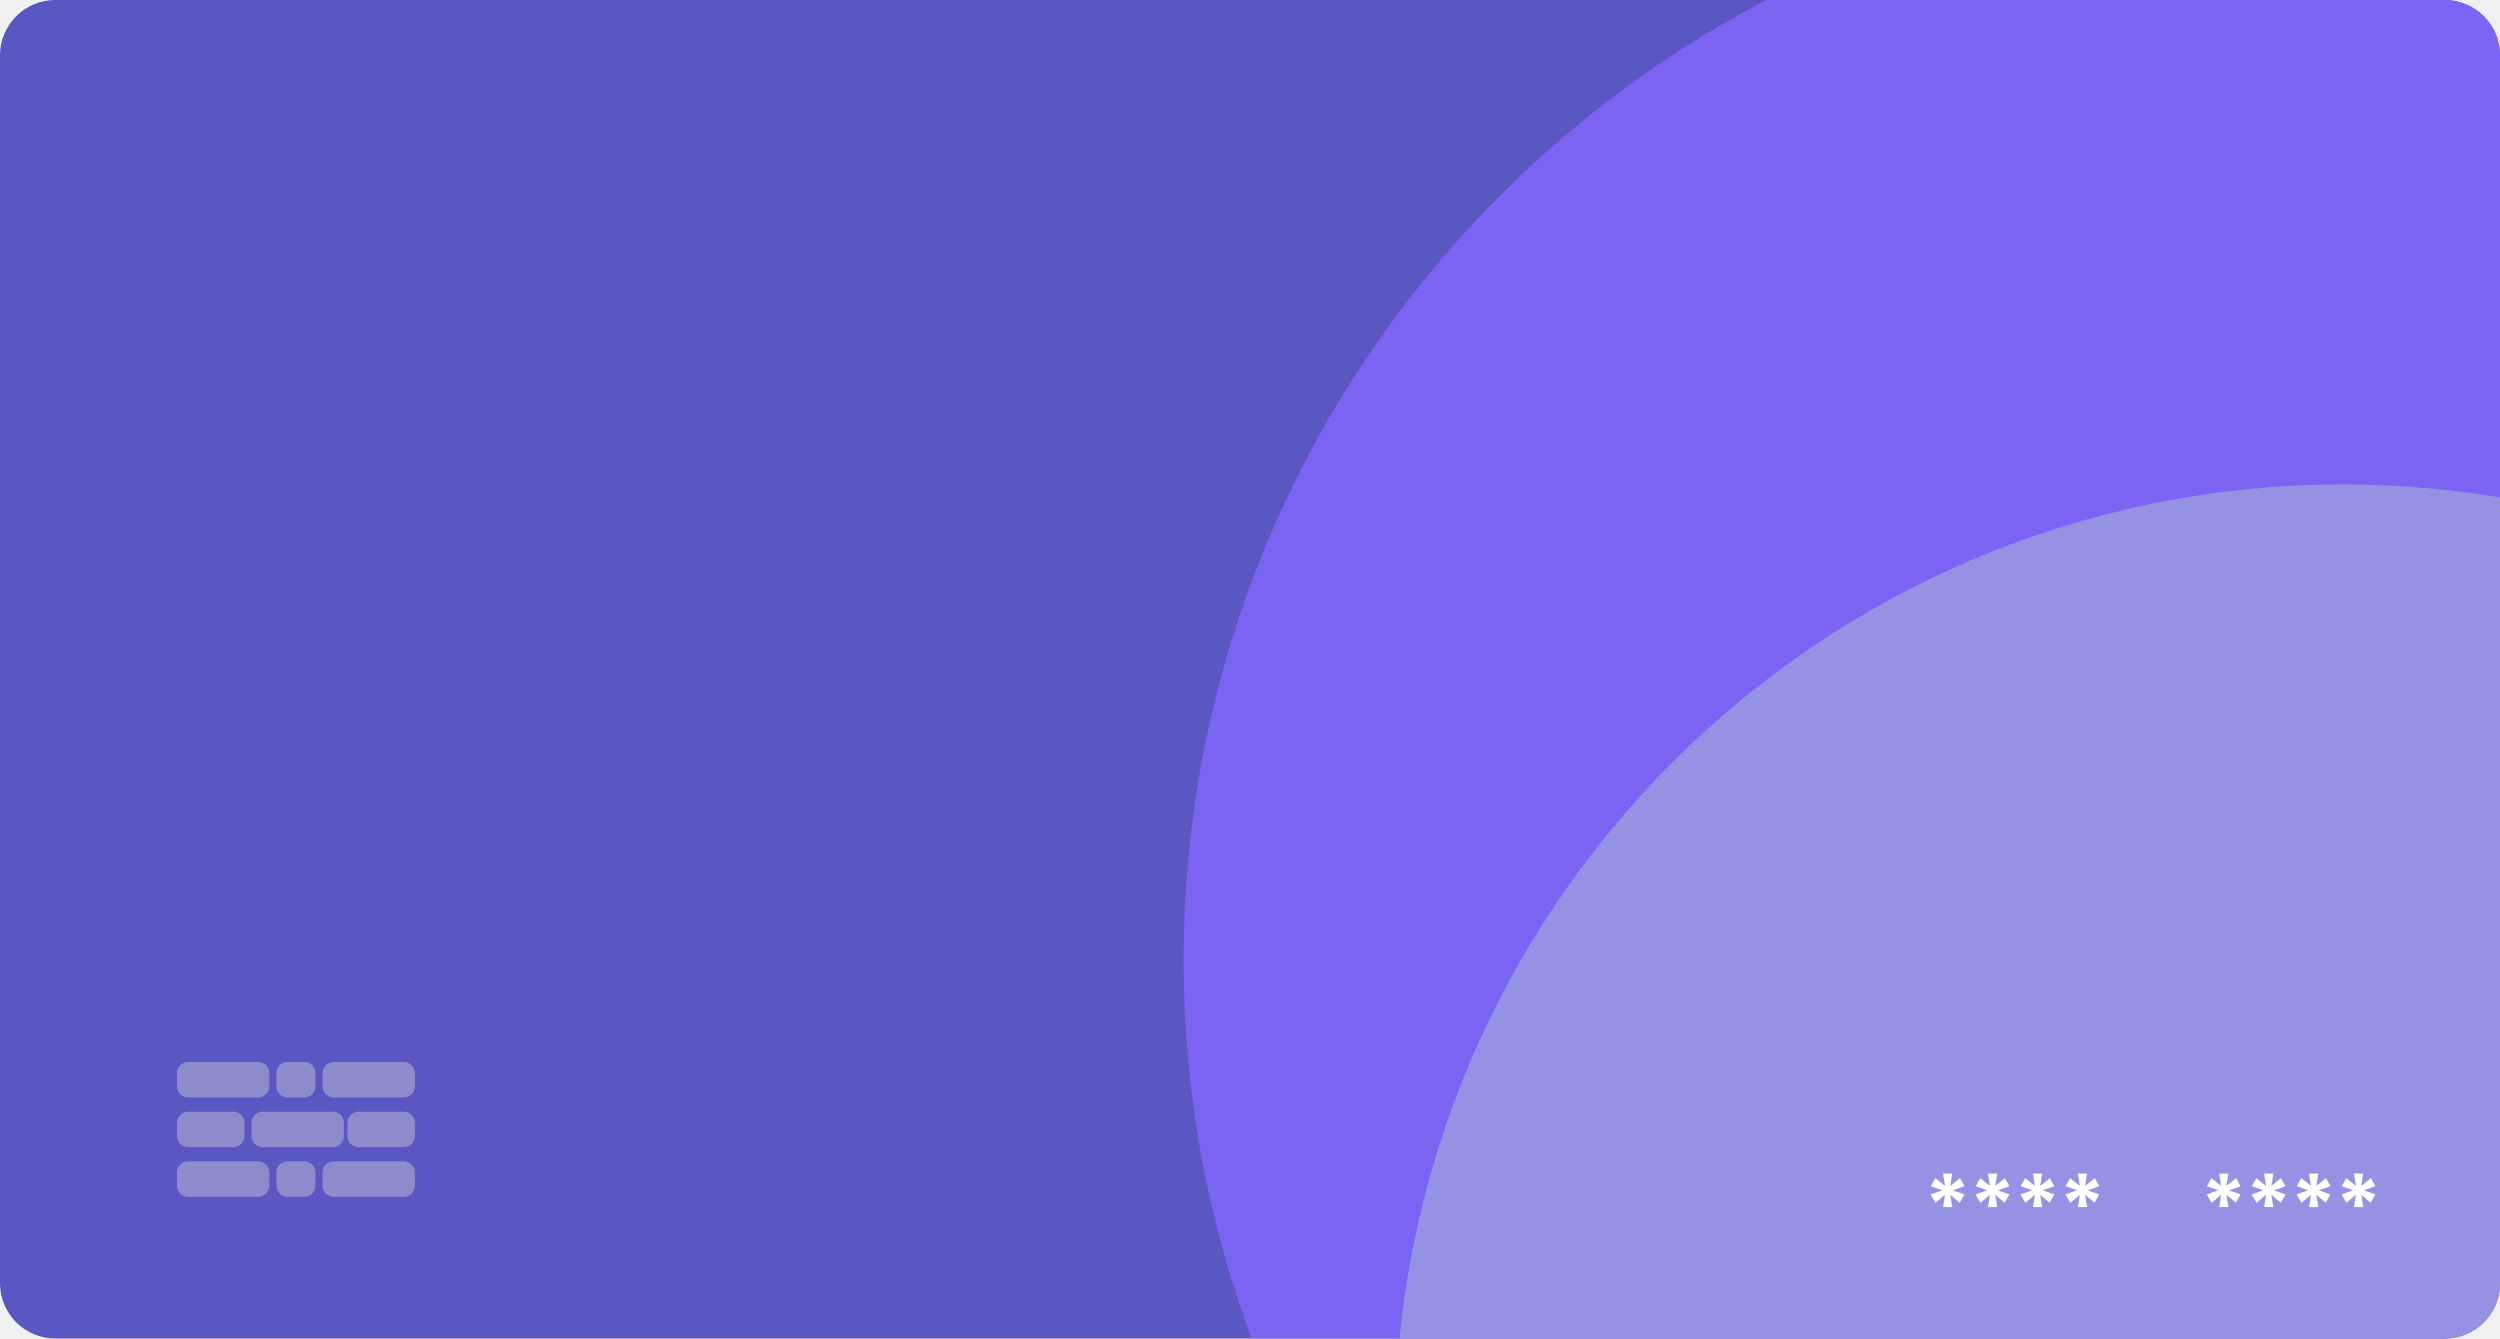
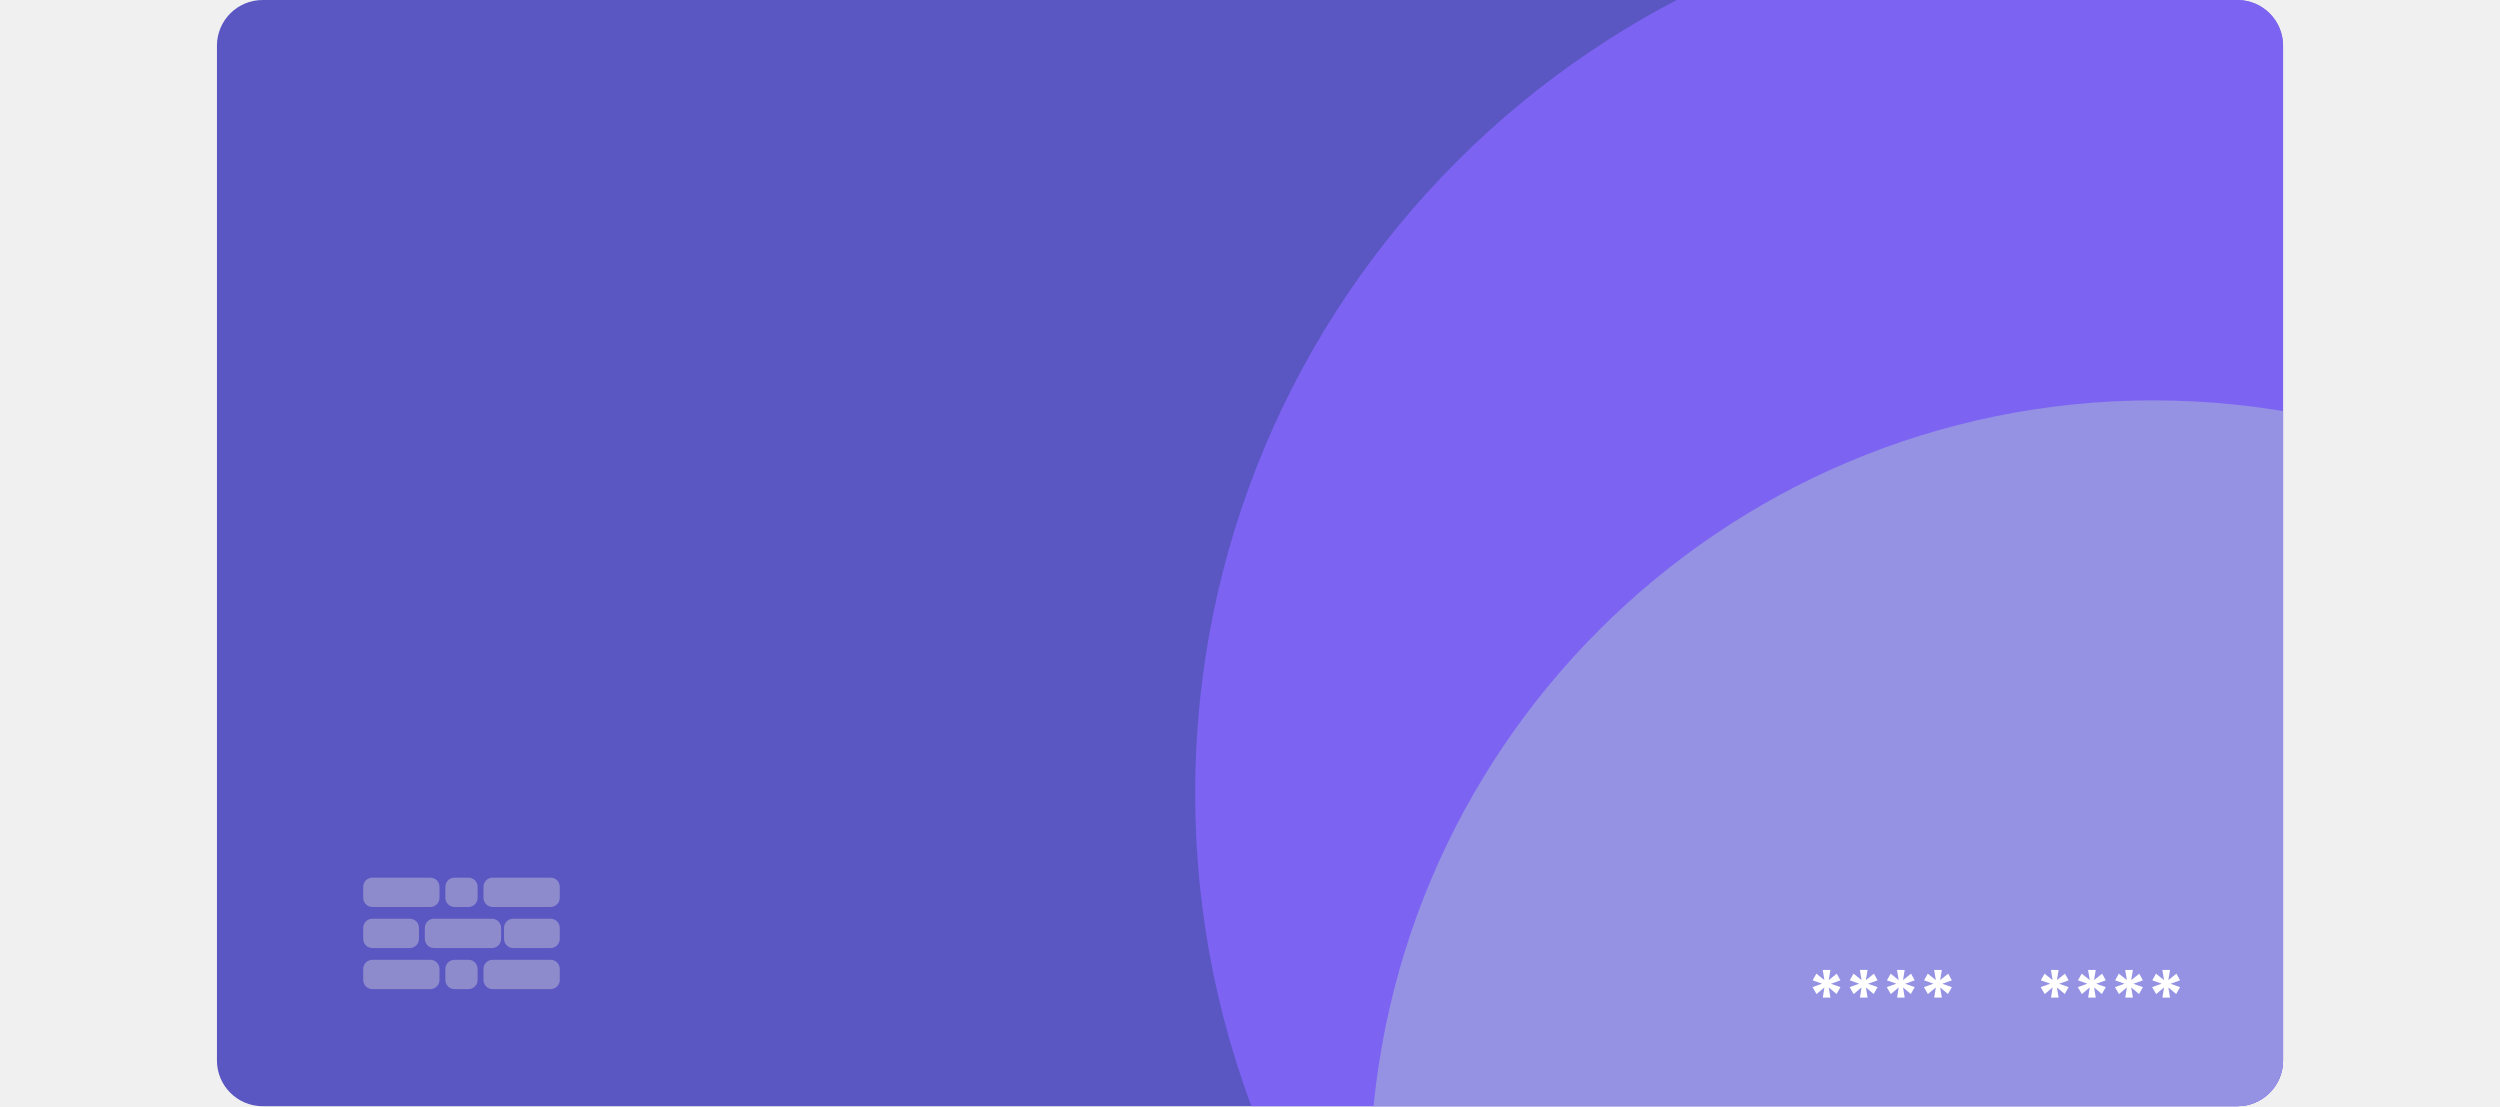
- <svg xmlns="http://www.w3.org/2000/svg" width="452" height="242" viewBox="0 0 452 242" fill="none">
+ <svg xmlns="http://www.w3.org/2000/svg" width="452" height="200" viewBox="0 0 452 242" fill="none">
  <g clip-path="url(#clip0_391_2396)">
    <rect width="452" height="242" rx="10" fill="#5A56C2" />
    <circle cx="409.571" cy="173.571" r="195.571" fill="#8567FF" fill-opacity="0.79" />
    <circle cx="423.612" cy="259" r="171.408" fill="#9592E4" />
    <path d="M354.368 213.008L355.168 214.464L353.072 215.216L355.168 215.952L354.32 217.456L352.608 216.016L352.976 218.24H351.312L351.664 216.016L349.936 217.472L349.056 215.952L351.152 215.2L349.088 214.464L349.904 213.008L351.664 214.416L351.296 212.192H352.976L352.608 214.416L354.368 213.008ZM362.493 213.008L363.293 214.464L361.197 215.216L363.293 215.952L362.445 217.456L360.733 216.016L361.101 218.24H359.437L359.789 216.016L358.061 217.472L357.181 215.952L359.277 215.2L357.213 214.464L358.029 213.008L359.789 214.416L359.421 212.192H361.101L360.733 214.416L362.493 213.008ZM370.618 213.008L371.418 214.464L369.322 215.216L371.418 215.952L370.57 217.456L368.858 216.016L369.226 218.24H367.562L367.914 216.016L366.186 217.472L365.306 215.952L367.402 215.2L365.338 214.464L366.154 213.008L367.914 214.416L367.546 212.192H369.226L368.858 214.416L370.618 213.008ZM378.743 213.008L379.543 214.464L377.447 215.216L379.543 215.952L378.695 217.456L376.983 216.016L377.351 218.24H375.687L376.039 216.016L374.311 217.472L373.431 215.952L375.527 215.2L373.463 214.464L374.279 213.008L376.039 214.416L375.671 212.192H377.351L376.983 214.416L378.743 213.008ZM404.29 213.008L405.09 214.464L402.994 215.216L405.09 215.952L404.242 217.456L402.53 216.016L402.898 218.24H401.234L401.586 216.016L399.858 217.472L398.978 215.952L401.074 215.2L399.01 214.464L399.826 213.008L401.586 214.416L401.218 212.192H402.898L402.53 214.416L404.29 213.008ZM412.415 213.008L413.215 214.464L411.119 215.216L413.215 215.952L412.367 217.456L410.655 216.016L411.023 218.24H409.359L409.711 216.016L407.983 217.472L407.103 215.952L409.199 215.2L407.135 214.464L407.951 213.008L409.711 214.416L409.343 212.192H411.023L410.655 214.416L412.415 213.008ZM420.54 213.008L421.34 214.464L419.244 215.216L421.34 215.952L420.492 217.456L418.78 216.016L419.148 218.24H417.484L417.836 216.016L416.108 217.472L415.228 215.952L417.324 215.2L415.26 214.464L416.076 213.008L417.836 214.416L417.468 212.192H419.148L418.78 214.416L420.54 213.008ZM428.665 213.008L429.465 214.464L427.369 215.216L429.465 215.952L428.617 217.456L426.905 216.016L427.273 218.24H425.609L425.961 216.016L424.233 217.472L423.353 215.952L425.449 215.2L423.385 214.464L424.201 213.008L425.961 214.416L425.593 212.192H427.273L426.905 214.416L428.665 213.008Z" fill="white" />
    <rect x="32" y="192" width="16.687" height="6.418" rx="2" fill="#D9D9D9" fill-opacity="0.4" />
    <rect x="32" y="209.97" width="16.687" height="6.418" rx="2" fill="#D9D9D9" fill-opacity="0.4" />
    <rect x="58.313" y="192" width="16.687" height="6.418" rx="2" fill="#D9D9D9" fill-opacity="0.4" />
    <rect x="58.313" y="209.97" width="16.687" height="6.418" rx="2" fill="#D9D9D9" fill-opacity="0.4" />
    <rect x="45.477" y="200.985" width="16.687" height="6.418" rx="2" fill="#D9D9D9" fill-opacity="0.4" />
    <rect x="62.806" y="200.985" width="12.194" height="6.418" rx="2" fill="#D9D9D9" fill-opacity="0.4" />
    <rect x="32" y="200.985" width="12.194" height="6.418" rx="2" fill="#D9D9D9" fill-opacity="0.4" />
    <rect x="49.97" y="192" width="7.06" height="6.418" rx="2" fill="#D9D9D9" fill-opacity="0.4" />
    <rect x="49.97" y="209.97" width="7.06" height="6.418" rx="2" fill="#D9D9D9" fill-opacity="0.4" />
  </g>
  <defs>
    <clipPath id="clip0_391_2396">
      <rect width="452" height="242" rx="10" fill="white" />
    </clipPath>
  </defs>
</svg>
